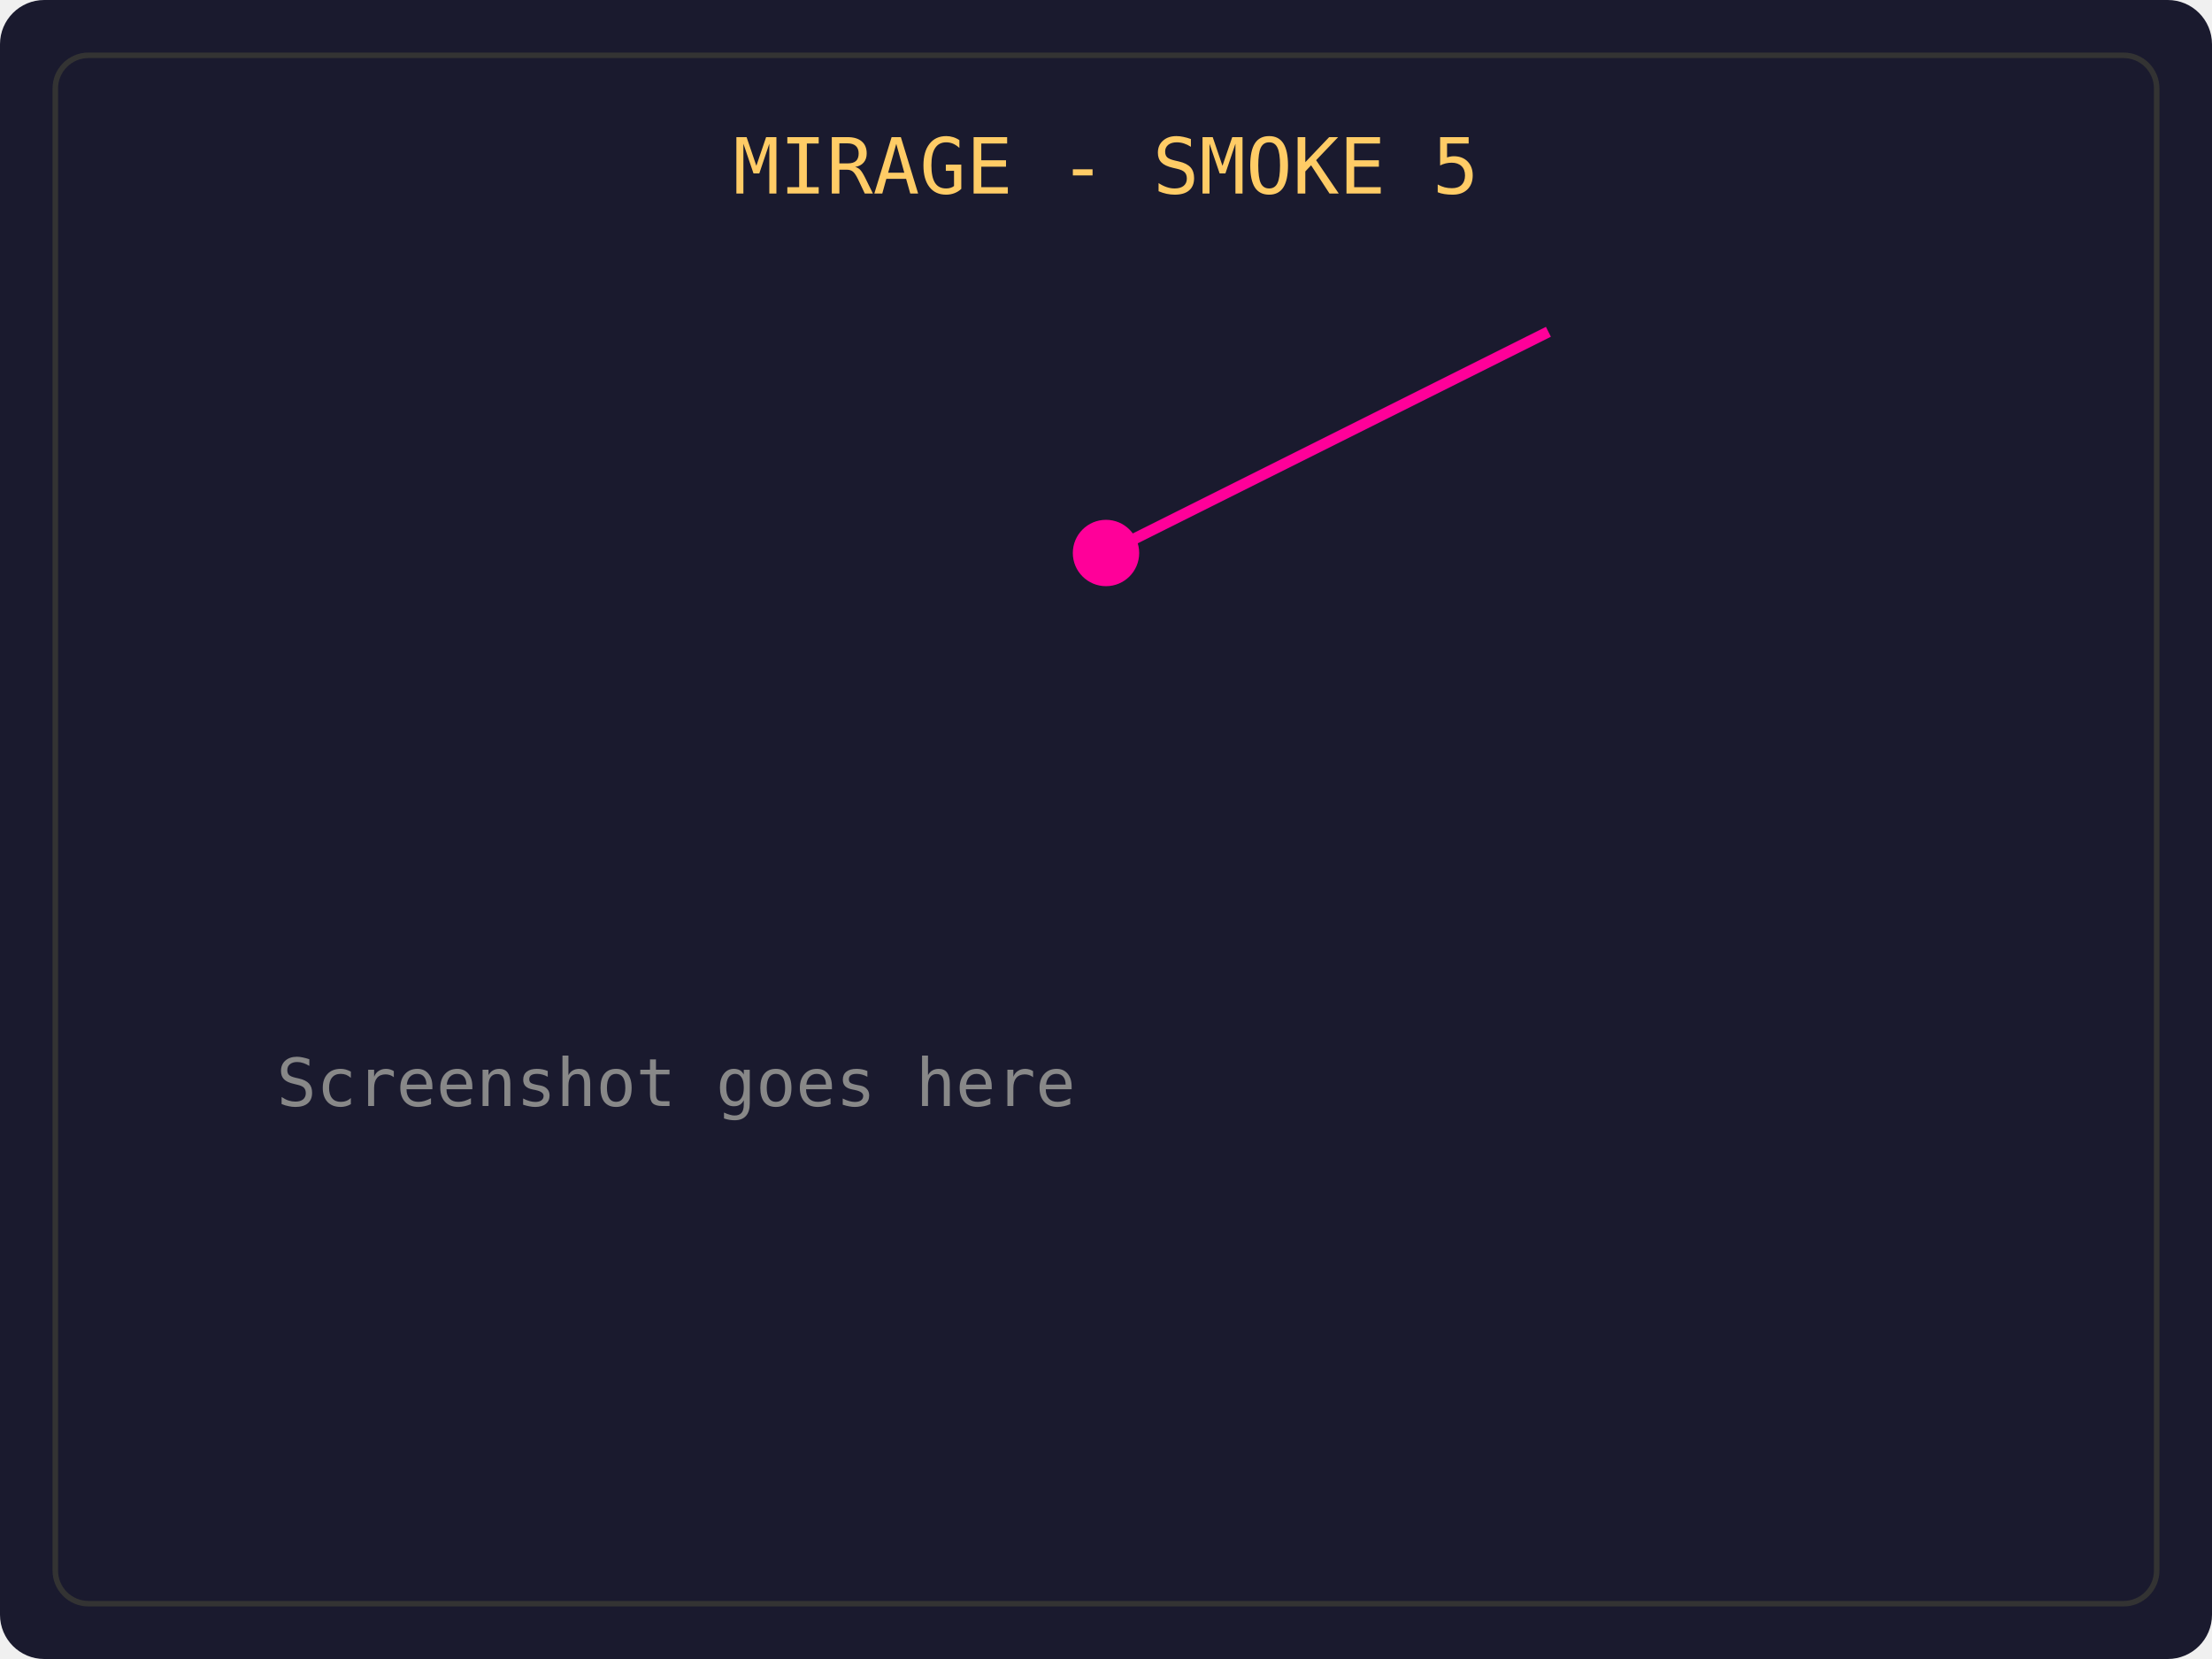
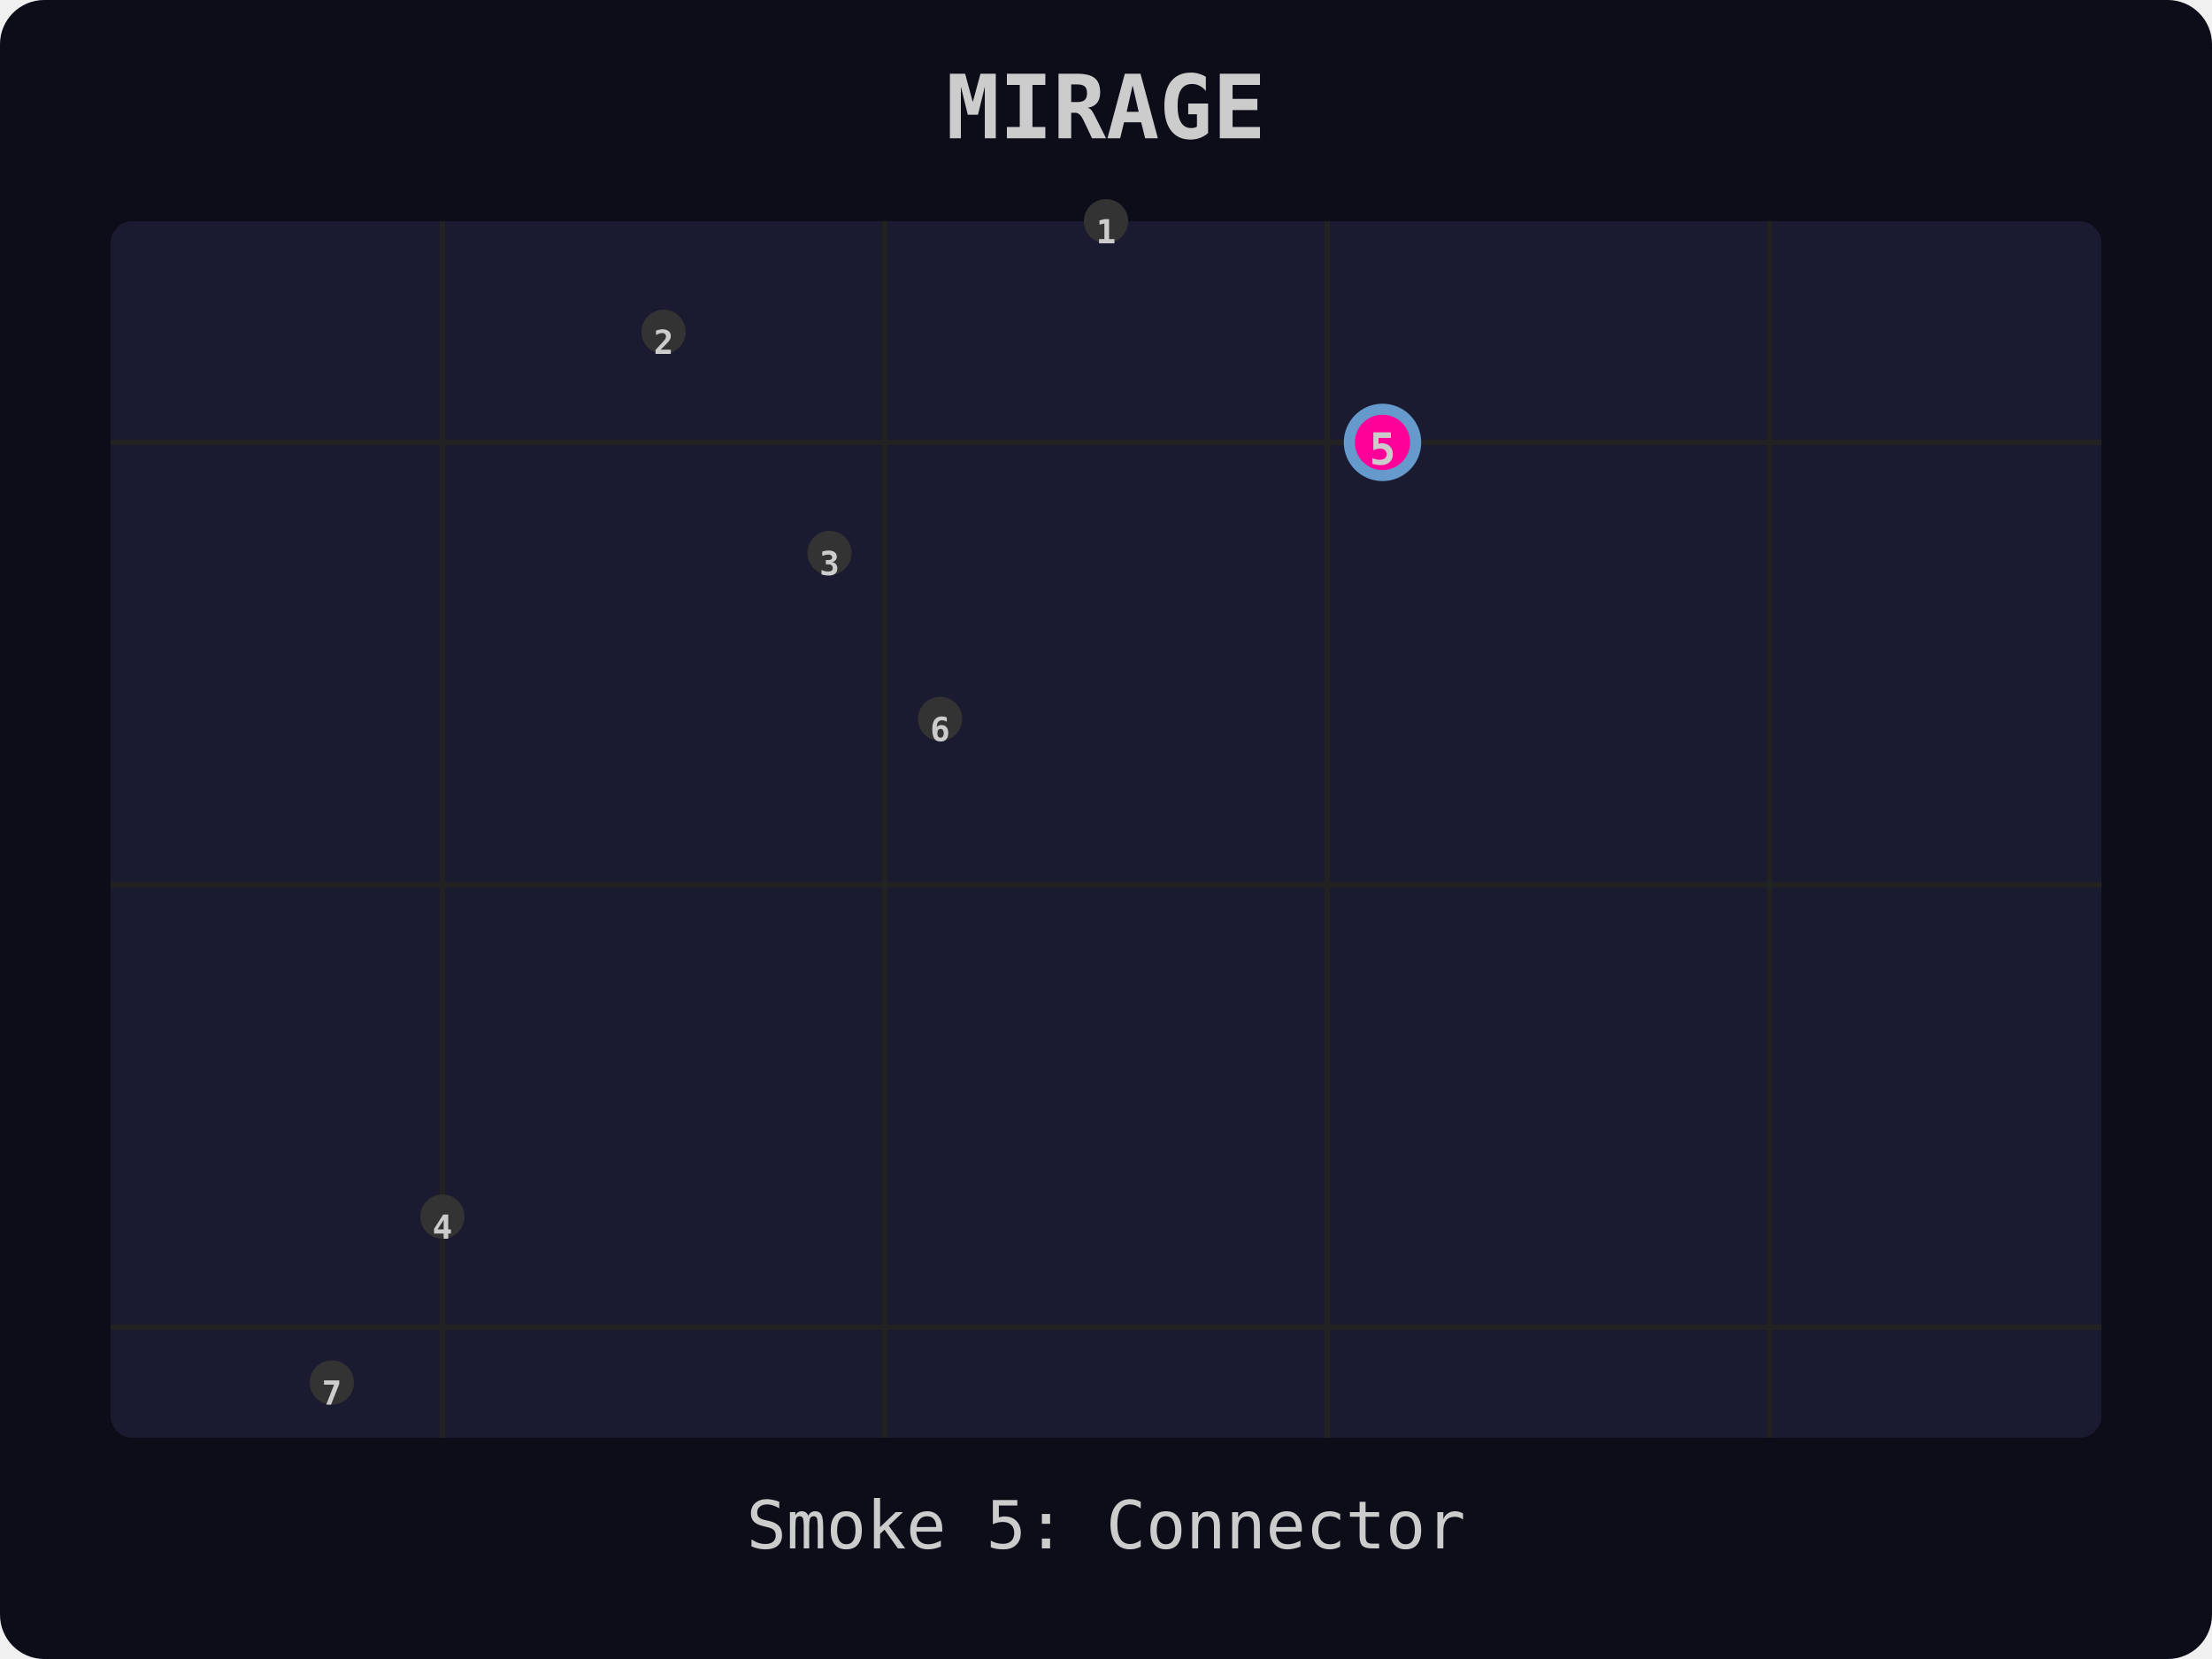
<svg xmlns="http://www.w3.org/2000/svg" viewBox="0 0 400 300" width="400" height="300">
  <defs>
-     <style>text{font-family:monospace}</style>
+     <style>text{font-family:monospace;fill:#ccc}</style>
  </defs>
-   <rect width="400" height="300" fill="#1a1a2e" rx="8" />
-   <rect x="10" y="10" width="380" height="280" fill="none" stroke="#333" rx="6" />
-   <text x="200" y="35" text-anchor="middle" fill="#FFCC66" font-size="14">MIRAGE - SMOKE 5</text>
-   <circle cx="200" cy="100" r="6" fill="#FF0099" />
-   <line x1="200" y1="100" x2="280" y2="60" stroke="#FF0099" stroke-width="2" />
-   <text x="50" y="200" fill="#888" font-size="12">Screenshot goes here</text>
+   <rect width="400" height="300" fill="#0d0d1a" rx="8" />
+   <rect x="20" y="40" width="360" height="220" fill="#1a1a30" rx="4" />
+   <line x1="80" y1="40" x2="80" y2="260" stroke="#222" stroke-width="1" />
+   <line x1="160" y1="40" x2="160" y2="260" stroke="#222" stroke-width="1" />
+   <line x1="240" y1="40" x2="240" y2="260" stroke="#222" stroke-width="1" />
+   <line x1="320" y1="40" x2="320" y2="260" stroke="#222" stroke-width="1" />
+   <line x1="20" y1="80" x2="380" y2="80" stroke="#222" stroke-width="1" />
+   <line x1="20" y1="160" x2="380" y2="160" stroke="#222" stroke-width="1" />
+   <line x1="20" y1="240" x2="380" y2="240" stroke="#222" stroke-width="1" />
+   <text x="200" y="25" text-anchor="middle" fill="#6699CC" font-size="16" font-weight="bold">MIRAGE</text>
+   <circle cx="200" cy="40" r="4" fill="#333" stroke="none" stroke-width="2" />
+   <text x="200" y="44" text-anchor="middle" fill="#666" font-size="6" font-weight="bold">1</text>
+   <circle cx="120" cy="60" r="4" fill="#333" stroke="none" stroke-width="2" />
+   <text x="120" y="64" text-anchor="middle" fill="#666" font-size="6" font-weight="bold">2</text>
+   <circle cx="150" cy="100" r="4" fill="#333" stroke="none" stroke-width="2" />
+   <text x="150" y="104" text-anchor="middle" fill="#666" font-size="6" font-weight="bold">3</text>
+   <circle cx="80" cy="220" r="4" fill="#333" stroke="none" stroke-width="2" />
+   <text x="80" y="224" text-anchor="middle" fill="#666" font-size="6" font-weight="bold">4</text>
+   <circle cx="250" cy="80" r="6" fill="#FF0099" stroke="#6699CC" stroke-width="2" />
+   <text x="250" y="84" text-anchor="middle" fill="#fff" font-size="8" font-weight="bold">5</text>
+   <circle cx="170" cy="130" r="4" fill="#333" stroke="none" stroke-width="2" />
+   <text x="170" y="134" text-anchor="middle" fill="#666" font-size="6" font-weight="bold">6</text>
+   <circle cx="60" cy="250" r="4" fill="#333" stroke="none" stroke-width="2" />
+   <text x="60" y="254" text-anchor="middle" fill="#666" font-size="6" font-weight="bold">7</text>
+   <text x="200" y="280" text-anchor="middle" fill="#FFCC66" font-size="12">Smoke 5: Connector</text>
</svg>
